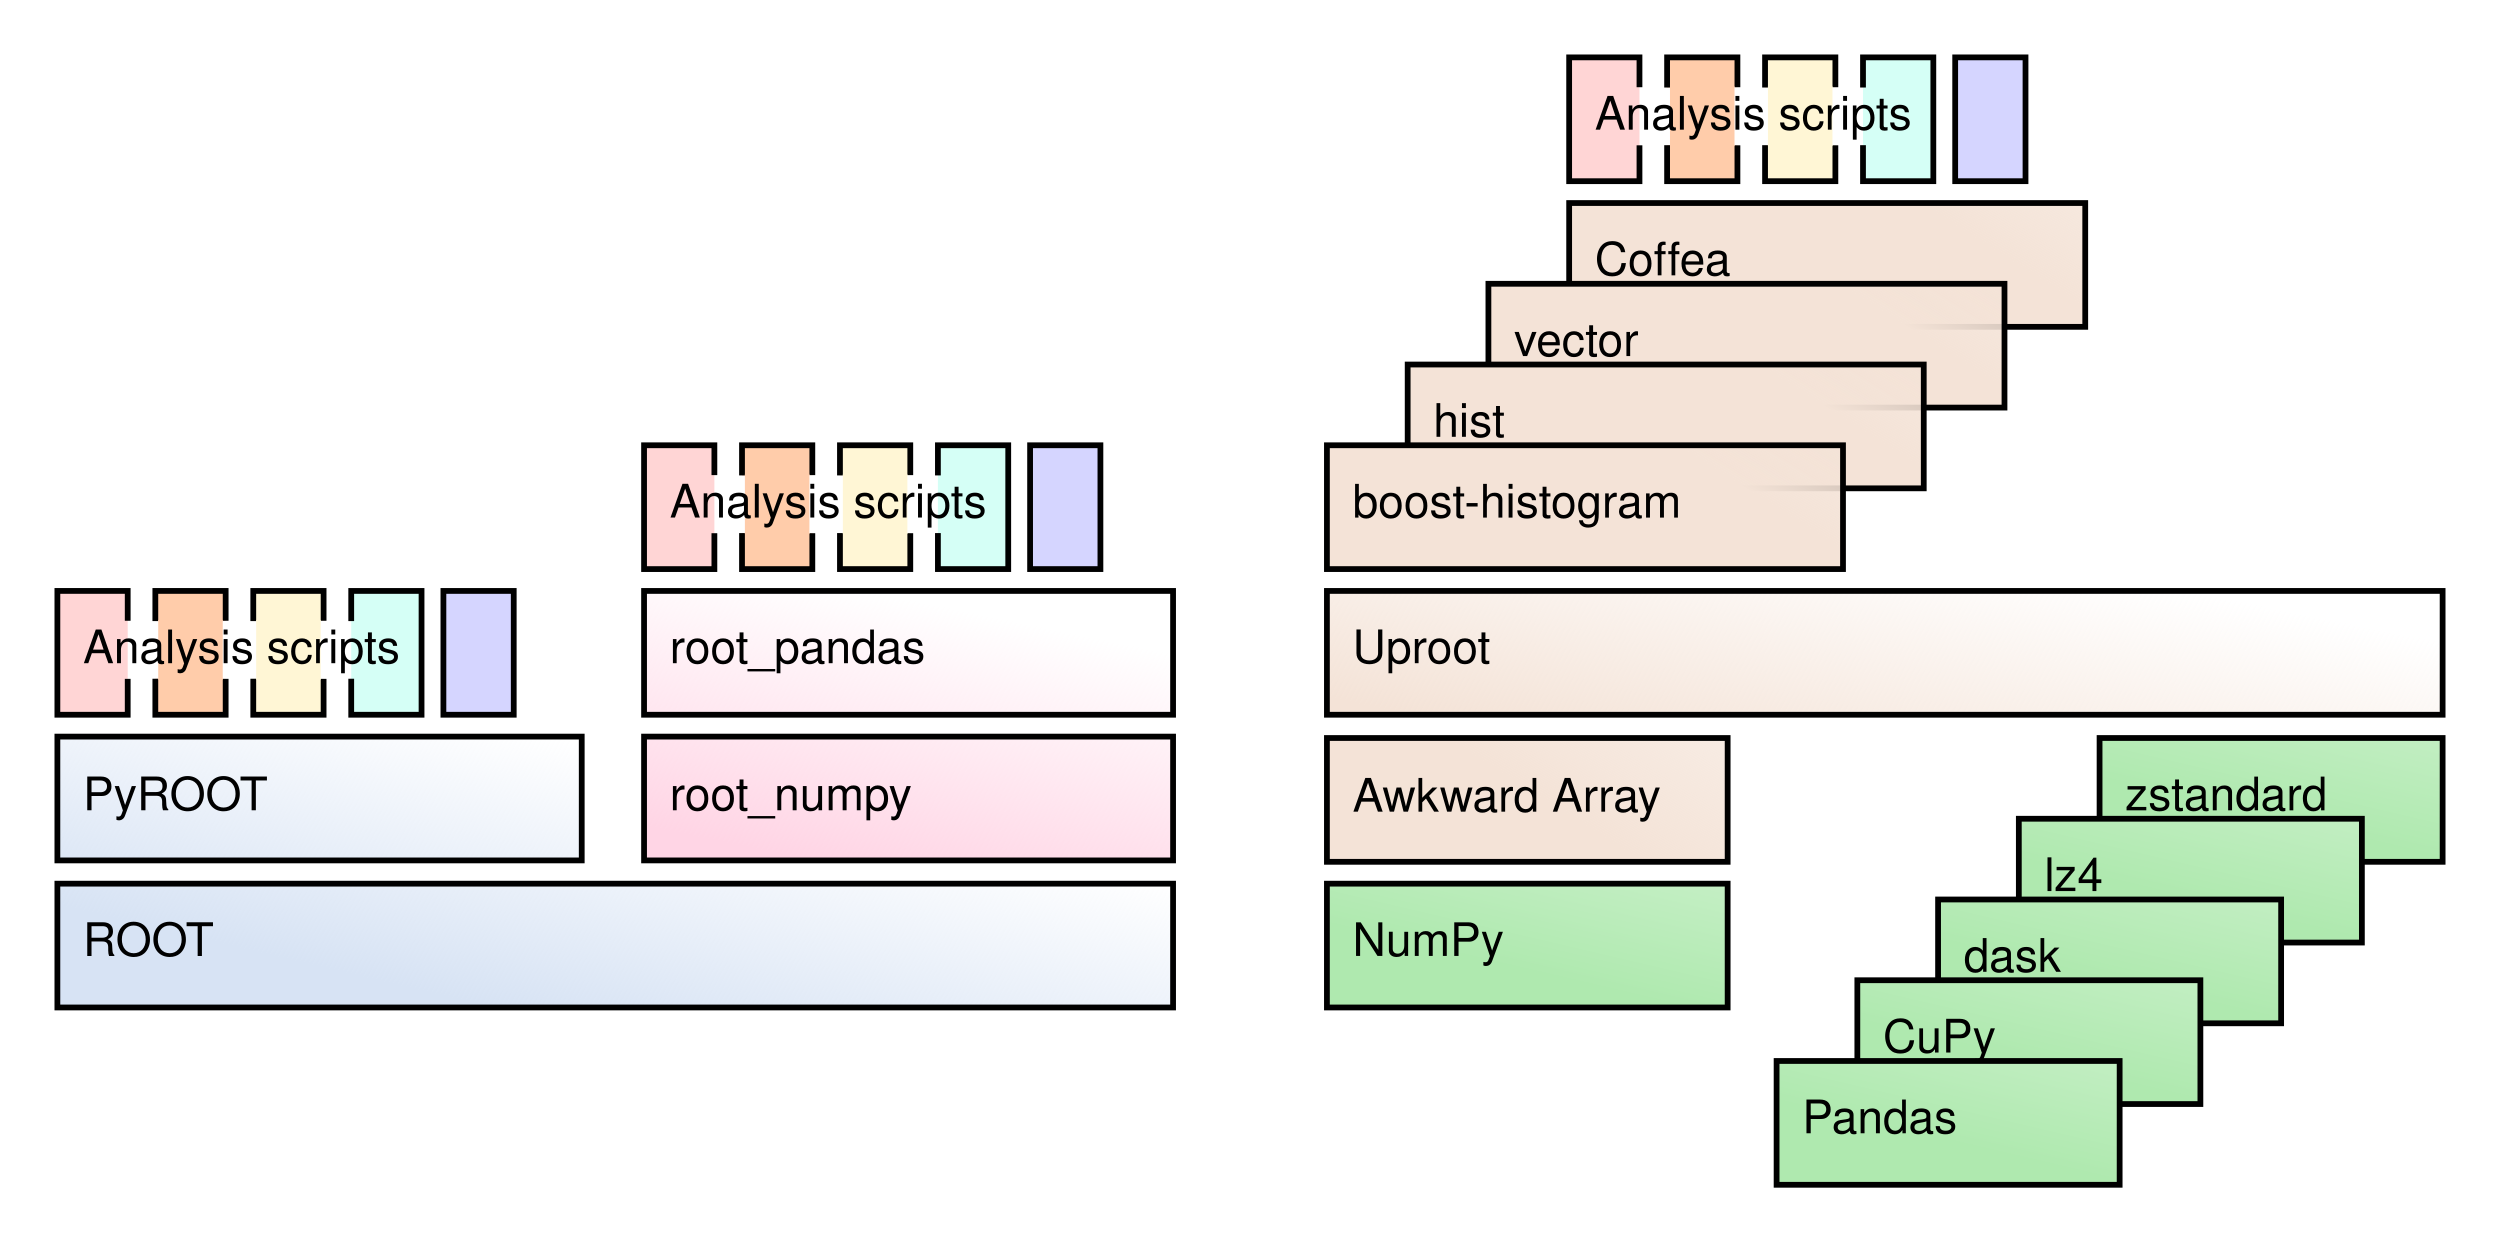
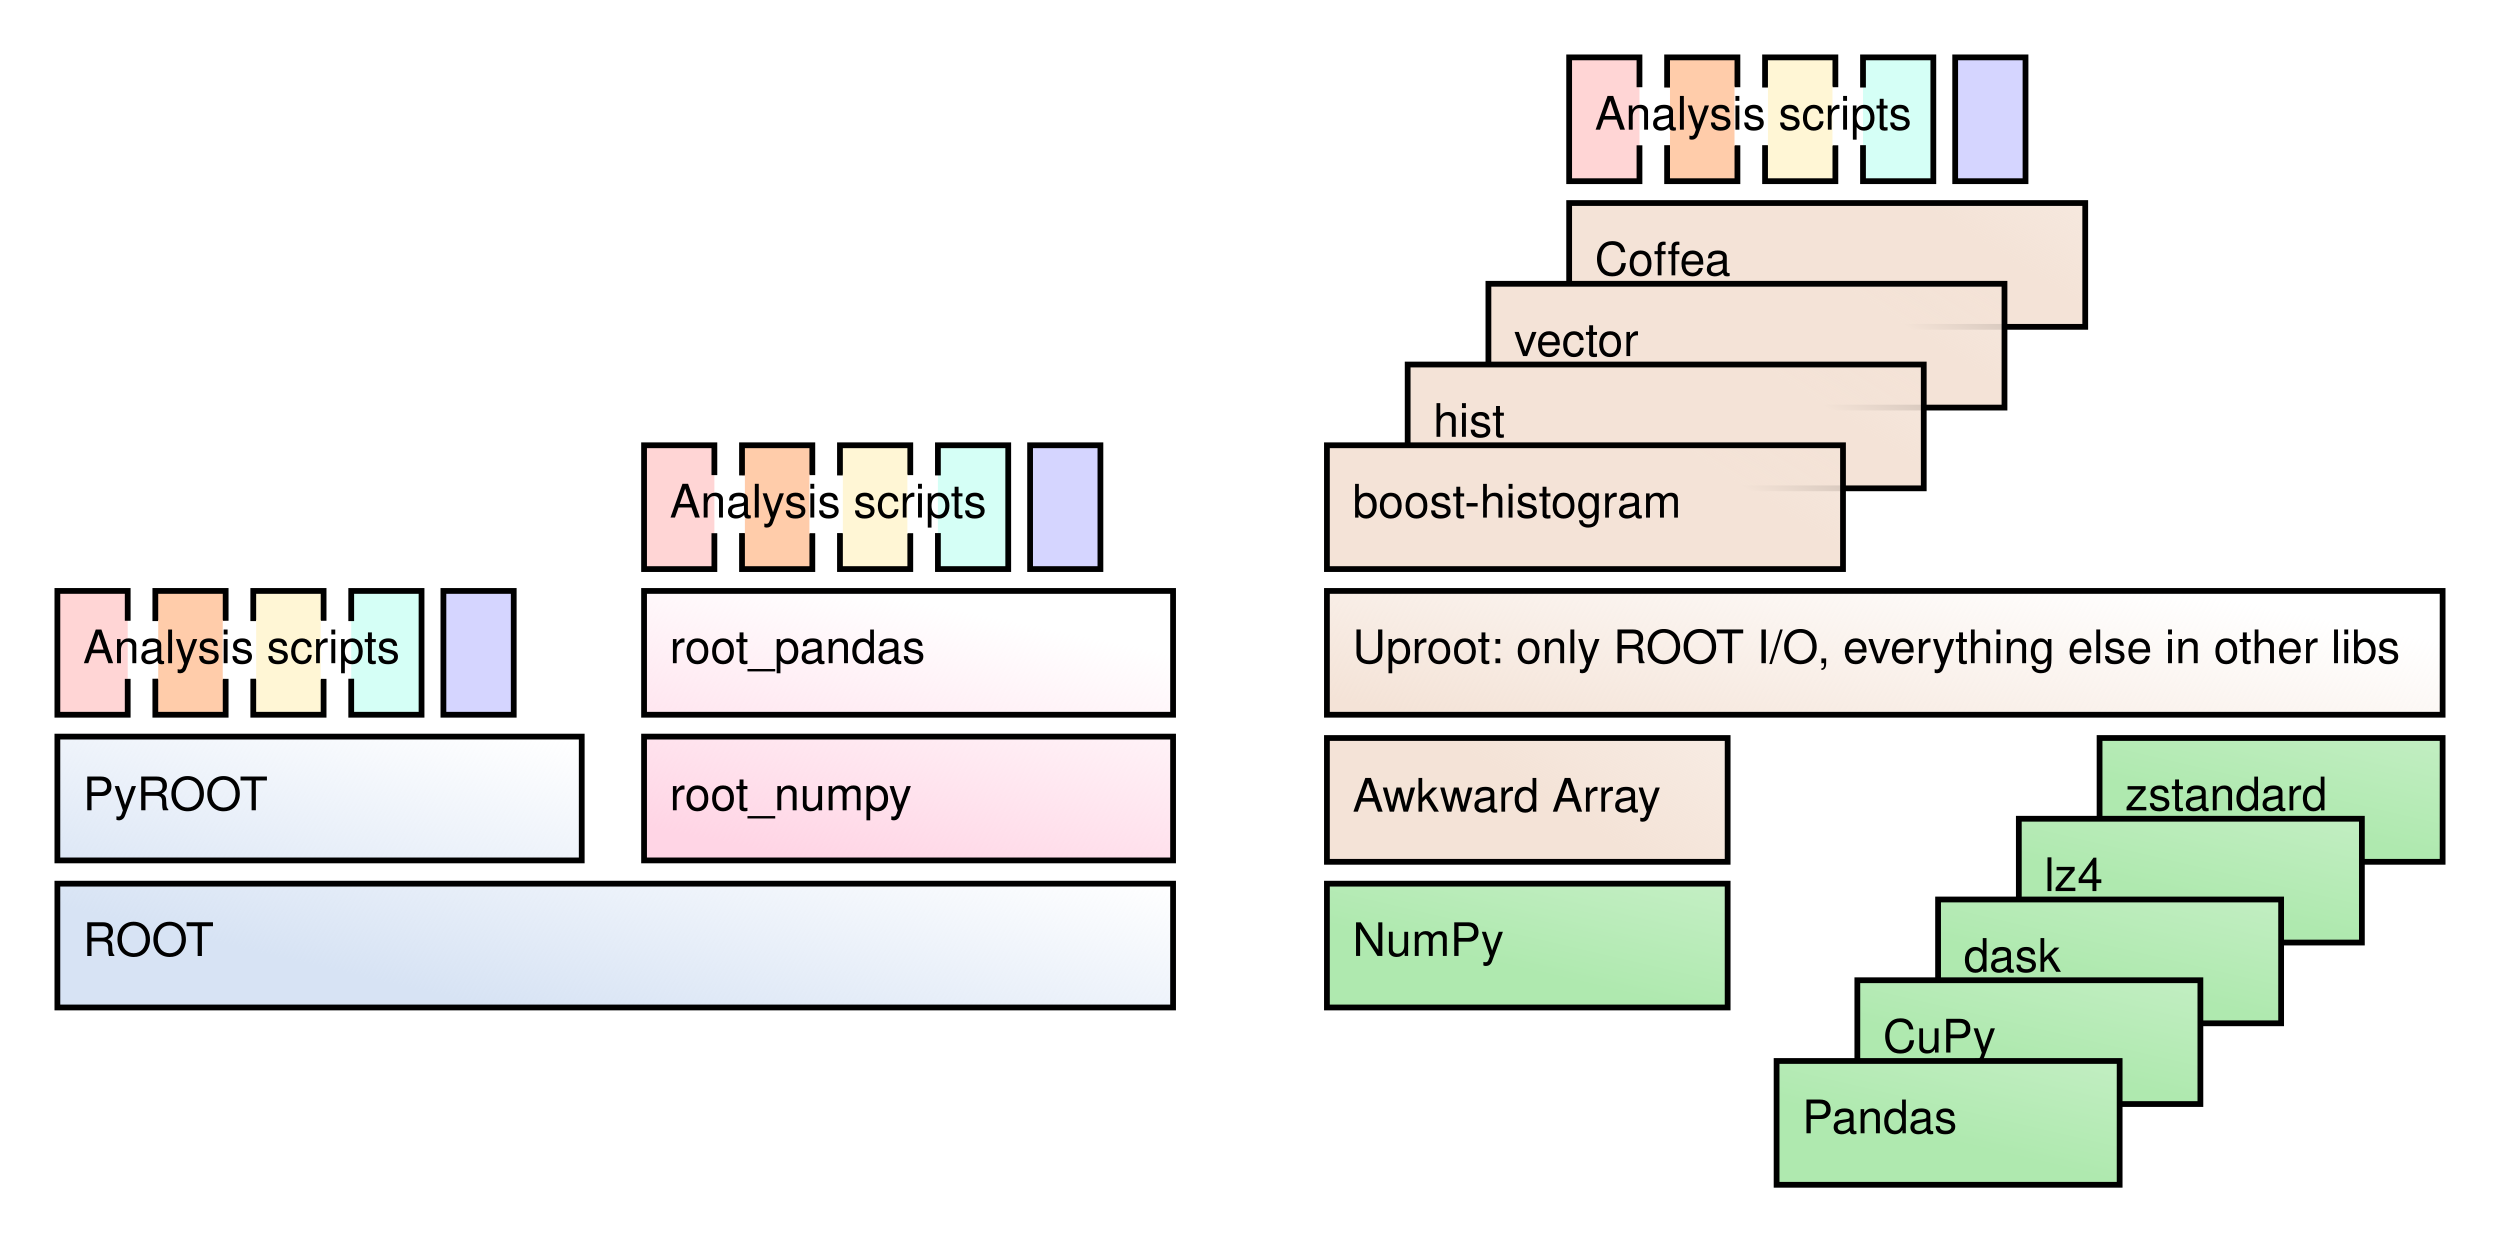
<svg xmlns="http://www.w3.org/2000/svg" xmlns:xlink="http://www.w3.org/1999/xlink" width="229.376mm" height="113.969mm" viewBox="0 0 229.376 113.969" version="1.1" id="svg8">
  <defs id="defs2">
    <linearGradient id="linearGradient961">
      <stop id="stop957" offset="0" style="stop-color:#afe9af;stop-opacity:1;" />
      <stop id="stop959" offset="1" style="stop-color:#f4fcf4;stop-opacity:1" />
    </linearGradient>
    <linearGradient id="linearGradient1137">
      <stop style="stop-color:#ffd5e5;stop-opacity:1;" offset="0" id="stop1133" />
      <stop style="stop-color:#ffd5e5;stop-opacity:0;" offset="1" id="stop1135" />
    </linearGradient>
    <linearGradient id="linearGradient1127">
      <stop style="stop-color:#d7e3f4;stop-opacity:1;" offset="0" id="stop1123" />
      <stop style="stop-color:#d7e3f4;stop-opacity:0;" offset="1" id="stop1125" />
    </linearGradient>
    <linearGradient id="linearGradient928">
      <stop style="stop-color:#f4e3d7;stop-opacity:1;" offset="0" id="stop924" />
      <stop style="stop-color:#f4e3d7;stop-opacity:0;" offset="1" id="stop926" />
    </linearGradient>
    <linearGradient id="linearGradient897">
      <stop style="stop-color:#afe9af;stop-opacity:1;" offset="0" id="stop893" />
      <stop style="stop-color:#afe9af;stop-opacity:0;" offset="1" id="stop895" />
    </linearGradient>
    <linearGradient xlink:href="#linearGradient897" id="linearGradient899" x1="85.558" y1="199.568" x2="100.311" y2="153.813" gradientUnits="userSpaceOnUse" gradientTransform="translate(-45.32837)" />
    <linearGradient gradientTransform="matrix(3.779528,0,0,3.779528,-302.2573,-579.3418)" xlink:href="#linearGradient897" id="linearGradient899-6" x1="88.733" y1="178.401" x2="95.549" y2="153.549" gradientUnits="userSpaceOnUse" />
    <linearGradient xlink:href="#linearGradient928" id="linearGradient930" x1="60.804" y1="178.401" x2="64.679" y2="167.042" gradientUnits="userSpaceOnUse" />
    <linearGradient gradientTransform="matrix(3.779528,0,0,3.779528,-158.8111,-630.3419)" xlink:href="#linearGradient928" id="linearGradient930-7" x1="60.804" y1="178.401" x2="64.679" y2="167.042" gradientUnits="userSpaceOnUse" />
    <linearGradient xlink:href="#linearGradient928" id="linearGradient1033" gradientUnits="userSpaceOnUse" x1="71.628" y1="178.669" x2="96.083" y2="139.915" gradientTransform="translate(-45.32837)" />
    <linearGradient xlink:href="#linearGradient928" id="linearGradient1037" gradientUnits="userSpaceOnUse" x1="71.628" y1="178.669" x2="96.083" y2="139.915" gradientTransform="translate(171.6945,-13.36469)" />
    <linearGradient xlink:href="#linearGradient897" id="linearGradient1077" gradientUnits="userSpaceOnUse" x1="85.558" y1="199.568" x2="100.311" y2="153.813" gradientTransform="translate(-45.32837)" />
    <linearGradient xlink:href="#linearGradient1127" id="linearGradient1129" x1="153.269" y1="178.401" x2="159.128" y2="153.549" gradientUnits="userSpaceOnUse" gradientTransform="translate(-15.875)" />
    <linearGradient xlink:href="#linearGradient1127" id="linearGradient1131" x1="153.269" y1="178.401" x2="159.128" y2="153.549" gradientUnits="userSpaceOnUse" gradientTransform="translate(-15.875)" />
    <linearGradient xlink:href="#linearGradient1137" id="linearGradient1139" x1="166.688" y1="164.908" x2="171.79" y2="140.184" gradientUnits="userSpaceOnUse" />
    <linearGradient xlink:href="#linearGradient1137" id="linearGradient1141" x1="166.688" y1="164.908" x2="171.79" y2="140.184" gradientUnits="userSpaceOnUse" />
    <linearGradient xlink:href="#linearGradient1127" id="linearGradient1399" gradientUnits="userSpaceOnUse" gradientTransform="translate(-15.875)" x1="153.269" y1="178.401" x2="159.128" y2="153.549" />
    <linearGradient xlink:href="#linearGradient1137" id="linearGradient1401" gradientUnits="userSpaceOnUse" x1="166.688" y1="164.908" x2="171.79" y2="140.184" />
    <linearGradient xlink:href="#linearGradient1137" id="linearGradient1403" gradientUnits="userSpaceOnUse" x1="166.688" y1="164.908" x2="171.79" y2="140.184" />
    <linearGradient xlink:href="#linearGradient897" id="linearGradient1437" gradientUnits="userSpaceOnUse" gradientTransform="translate(-45.32837)" x1="85.558" y1="199.568" x2="100.311" y2="153.813" />
    <linearGradient xlink:href="#linearGradient928" id="linearGradient1500" gradientUnits="userSpaceOnUse" gradientTransform="translate(171.6945,-13.36469)" x1="84.35" y1="158.463" x2="89.348" y2="133.741" />
    <linearGradient xlink:href="#linearGradient1127" id="linearGradient1506" gradientUnits="userSpaceOnUse" gradientTransform="translate(-15.875)" x1="153.269" y1="178.401" x2="159.128" y2="153.549" />
    <linearGradient xlink:href="#linearGradient1137" id="linearGradient1508" gradientUnits="userSpaceOnUse" x1="166.688" y1="164.908" x2="171.79" y2="140.184" />
    <linearGradient xlink:href="#linearGradient897" id="linearGradient910" gradientUnits="userSpaceOnUse" gradientTransform="translate(-33.1664)" x1="65.549" y1="191.792" x2="74.809" y2="153.439" />
    <linearGradient xlink:href="#linearGradient897" id="linearGradient918" gradientUnits="userSpaceOnUse" gradientTransform="translate(-73.12561)" x1="105.508" y1="191.792" x2="114.769" y2="153.439" />
    <linearGradient xlink:href="#linearGradient961" id="linearGradient926" gradientUnits="userSpaceOnUse" gradientTransform="translate(171.6945,-13.36469)" x1="74.262" y1="191.634" x2="83.189" y2="153.507" />
    <linearGradient xlink:href="#linearGradient897" id="linearGradient938" gradientUnits="userSpaceOnUse" gradientTransform="translate(224.6112,-13.36469)" x1="74.262" y1="191.634" x2="83.189" y2="153.507" />
    <linearGradient xlink:href="#linearGradient961" id="linearGradient986" gradientUnits="userSpaceOnUse" gradientTransform="translate(171.6945,-13.36469)" x1="74.262" y1="191.634" x2="83.189" y2="153.507" />
    <linearGradient xlink:href="#linearGradient961" id="linearGradient1014" gradientUnits="userSpaceOnUse" gradientTransform="translate(171.6945,-13.36469)" x1="74.262" y1="191.634" x2="83.189" y2="153.507" />
    <linearGradient xlink:href="#linearGradient961" id="linearGradient1024" gradientUnits="userSpaceOnUse" gradientTransform="translate(171.6945,-13.36469)" x1="74.262" y1="191.634" x2="83.189" y2="153.507" />
    <linearGradient xlink:href="#linearGradient928" id="linearGradient1037-3" gradientUnits="userSpaceOnUse" x1="71.628" y1="178.669" x2="96.083" y2="139.915" gradientTransform="matrix(3.779528,0,0,3.779528,-158.811,-630.3419)" />
    <linearGradient xlink:href="#linearGradient928" id="linearGradient1067" gradientUnits="userSpaceOnUse" gradientTransform="translate(171.6945,-13.36469)" x1="71.628" y1="178.669" x2="96.083" y2="139.915" />
    <linearGradient xlink:href="#linearGradient928" id="linearGradient1078" gradientUnits="userSpaceOnUse" gradientTransform="translate(171.6945,-13.36469)" x1="71.628" y1="178.669" x2="96.083" y2="139.915" />
    <linearGradient xlink:href="#linearGradient961" id="linearGradient1088" gradientUnits="userSpaceOnUse" gradientTransform="translate(171.6945,-13.36469)" x1="74.262" y1="191.634" x2="83.189" y2="153.507" />
    <linearGradient xlink:href="#linearGradient961" id="linearGradient1098" gradientUnits="userSpaceOnUse" gradientTransform="translate(171.6945,-13.36469)" x1="74.262" y1="191.634" x2="83.189" y2="153.507" />
    <linearGradient xlink:href="#linearGradient928" id="linearGradient1138" gradientUnits="userSpaceOnUse" gradientTransform="translate(171.6945,-13.36469)" x1="71.628" y1="178.669" x2="96.083" y2="139.915" />
    <linearGradient xlink:href="#linearGradient961" id="linearGradient1167" gradientUnits="userSpaceOnUse" gradientTransform="translate(171.6945,-13.36469)" x1="74.262" y1="191.634" x2="83.189" y2="153.507" />
    <linearGradient xlink:href="#linearGradient928" id="linearGradient1246" gradientUnits="userSpaceOnUse" gradientTransform="translate(171.6945,-13.36469)" x1="71.628" y1="178.669" x2="96.083" y2="139.915" />
  </defs>
  <g id="layer1" transform="translate(-92.23203,-85.96516)">
    <g id="g1208" transform="translate(84.87771,-35.58966)">
      <path id="path1190" d="m 157.777,134.887 v 3.292 h -6.452 v -3.303 -5.291 -2.766 h 6.452 v 2.738" style="opacity:1;vector-effect:none;fill:#ffd5d5;fill-opacity:1;fill-rule:evenodd;stroke:#000000;stroke-width:0.529;stroke-linecap:butt;stroke-linejoin:miter;stroke-miterlimit:4;stroke-dasharray:none;stroke-dashoffset:0;stroke-opacity:1" />
      <path id="path1192" d="m 169.299,129.585 v -2.766 h 6.452 v 2.738 m 0,5.329 v 3.292 h -6.452 v -3.303" style="opacity:1;vector-effect:none;fill:#fff6d5;fill-opacity:1;fill-rule:evenodd;stroke:#000000;stroke-width:0.529;stroke-linecap:butt;stroke-linejoin:miter;stroke-miterlimit:4;stroke-dasharray:none;stroke-dashoffset:0;stroke-opacity:1" />
      <path style="opacity:1;vector-effect:none;fill:#ffccaa;fill-opacity:1;fill-rule:evenodd;stroke:#000000;stroke-width:0.529;stroke-linecap:butt;stroke-linejoin:miter;stroke-miterlimit:4;stroke-dasharray:none;stroke-dashoffset:0;stroke-opacity:1" d="m 166.764,134.887 v 3.292 H 160.312 v -3.303 m 0,-5.291 v -2.766 h 6.452 v 2.738" id="path1194" />
      <path style="opacity:1;vector-effect:none;fill:#ffccaa;fill-opacity:1;fill-rule:evenodd;stroke:none;stroke-width:0.529;stroke-linecap:butt;stroke-linejoin:miter;stroke-miterlimit:4;stroke-dasharray:none;stroke-dashoffset:0;stroke-opacity:1" d="m 160.576,129.478 h 5.92 v 5.482 h -5.92 z" id="path1196" />
      <path style="opacity:1;vector-effect:none;fill:#d5d5ff;fill-opacity:1;fill-rule:evenodd;stroke:#000000;stroke-width:0.529;stroke-linecap:butt;stroke-linejoin:miter;stroke-miterlimit:4;stroke-dasharray:none;stroke-dashoffset:0;stroke-opacity:1" d="m 186.744,126.819 h 6.452 v 11.359 h -6.452 z" id="path1198" />
      <path id="path1200" d="m 169.564,129.478 h 5.92 v 5.482 h -5.92 z" style="opacity:1;vector-effect:none;fill:#fff6d5;fill-opacity:1;fill-rule:evenodd;stroke:none;stroke-width:0.529;stroke-linecap:butt;stroke-linejoin:miter;stroke-miterlimit:4;stroke-dasharray:none;stroke-dashoffset:0;stroke-opacity:1" />
      <path style="opacity:1;vector-effect:none;fill:#d5fff6;fill-opacity:1;fill-rule:evenodd;stroke:#000000;stroke-width:0.529;stroke-linecap:butt;stroke-linejoin:miter;stroke-miterlimit:4;stroke-dasharray:none;stroke-dashoffset:0;stroke-opacity:1" d="m 178.286,129.585 v -2.766 h 6.452 v 2.738 5.329 3.292 h -6.452 v -3.303" id="path1202" />
      <text id="text1206" y="133.451" x="153.676" style="font-style:normal;font-variant:normal;font-weight:normal;font-stretch:normal;font-size:4.233px;line-height:1.25;font-family:'Nimbus Sans L';-inkscape-font-specification:'Nimbus Sans L';text-align:start;letter-spacing:0px;word-spacing:0px;text-anchor:start;fill:#000000;fill-opacity:1;stroke:none;stroke-width:0.265" xml:space="preserve">
        <tspan style="stroke-width:0.265" y="133.451" x="153.676" id="tspan1204">Analysis scripts</tspan>
      </text>
    </g>
    <g id="g1244" transform="translate(22.225,-62.44814)">
      <path style="opacity:1;vector-effect:none;fill:url(#linearGradient1246);fill-opacity:1;fill-rule:evenodd;stroke:#000000;stroke-width:0.529;stroke-linecap:butt;stroke-linejoin:miter;stroke-miterlimit:4;stroke-dasharray:none;stroke-dashoffset:0;stroke-opacity:1" d="m 213.978,167.042 h 47.35 v 11.359 h -47.35 z" id="path1238" />
      <text id="text1242" y="173.674" x="216.328" style="font-style:normal;font-variant:normal;font-weight:normal;font-stretch:normal;font-size:4.233px;line-height:1.25;font-family:'Nimbus Sans L';-inkscape-font-specification:'Nimbus Sans L';text-align:start;letter-spacing:0px;word-spacing:0px;text-anchor:start;fill:#000000;fill-opacity:1;stroke:none;stroke-width:0.265" xml:space="preserve">
        <tspan style="stroke-width:0.265" y="173.674" x="216.328" id="tspan1240">Coffea</tspan>
      </text>
    </g>
    <g transform="translate(14.81667,-55.0398)" id="g1075">
      <path id="rect1069" d="m 213.978,167.042 h 47.35 v 11.359 h -47.35 z" style="opacity:1;vector-effect:none;fill:url(#linearGradient1078);fill-opacity:1;fill-rule:evenodd;stroke:#000000;stroke-width:0.529;stroke-linecap:butt;stroke-linejoin:miter;stroke-miterlimit:4;stroke-dasharray:none;stroke-dashoffset:0;stroke-opacity:1" />
      <text xml:space="preserve" style="font-style:normal;font-variant:normal;font-weight:normal;font-stretch:normal;font-size:4.233px;line-height:1.25;font-family:'Nimbus Sans L';-inkscape-font-specification:'Nimbus Sans L';text-align:start;letter-spacing:0px;word-spacing:0px;text-anchor:start;fill:#000000;fill-opacity:1;stroke:none;stroke-width:0.265" x="216.328" y="173.674" id="text1073">
        <tspan id="tspan1071" x="216.328" y="173.674" style="stroke-width:0.265">vector</tspan>
      </text>
    </g>
    <g id="g1065" transform="translate(7.408335,-47.63146)">
      <path id="rect1059" d="m 213.978,167.042 h 47.35 v 11.359 h -47.35 z" style="opacity:1;vector-effect:none;fill:url(#linearGradient1067);fill-opacity:1;fill-rule:evenodd;stroke:#000000;stroke-width:0.529;stroke-linecap:butt;stroke-linejoin:miter;stroke-miterlimit:4;stroke-dasharray:none;stroke-dashoffset:0;stroke-opacity:1" />
      <text id="text1063" y="173.674" x="216.328" style="font-style:normal;font-variant:normal;font-weight:normal;font-stretch:normal;font-size:4.233px;line-height:1.25;font-family:'Nimbus Sans L';-inkscape-font-specification:'Nimbus Sans L';text-align:start;letter-spacing:0px;word-spacing:0px;text-anchor:start;fill:#000000;fill-opacity:1;stroke:none;stroke-width:0.265" xml:space="preserve">
        <tspan style="stroke-width:0.265" y="173.674" x="216.328" id="tspan1061">hist</tspan>
      </text>
    </g>
    <g transform="translate(0,-40.22313)" id="g1032">
      <path id="rect1026" d="m 213.978,167.042 h 47.35 v 11.359 h -47.35 z" style="opacity:1;vector-effect:none;fill:url(#linearGradient1138);fill-opacity:1;fill-rule:evenodd;stroke:#000000;stroke-width:0.529;stroke-linecap:butt;stroke-linejoin:miter;stroke-miterlimit:4;stroke-dasharray:none;stroke-dashoffset:0;stroke-opacity:1" />
      <text xml:space="preserve" style="font-style:normal;font-variant:normal;font-weight:normal;font-stretch:normal;font-size:4.233px;line-height:1.25;font-family:'Nimbus Sans L';-inkscape-font-specification:'Nimbus Sans L';text-align:start;letter-spacing:0px;word-spacing:0px;text-anchor:start;fill:#000000;fill-opacity:1;stroke:none;stroke-width:0.265" x="216.328" y="173.674" id="text1030">
        <tspan id="tspan1028" x="216.328" y="173.674" style="stroke-width:0.265">boost-histogram</tspan>
      </text>
    </g>
    <path style="opacity:1;vector-effect:none;fill:url(#linearGradient1399);fill-opacity:1;fill-rule:evenodd;stroke:#000000;stroke-width:0.529;stroke-linecap:butt;stroke-linejoin:miter;stroke-miterlimit:4;stroke-dasharray:none;stroke-dashoffset:0;stroke-opacity:1" d="M 97.497,167.042 H 199.862 v 11.359 H 97.497 Z" id="rect1079" />
    <text id="text1083" y="173.674" x="99.847" style="font-style:normal;font-variant:normal;font-weight:normal;font-stretch:normal;font-size:4.233px;line-height:1.25;font-family:'Nimbus Sans L';-inkscape-font-specification:'Nimbus Sans L';text-align:start;letter-spacing:0px;word-spacing:0px;text-anchor:start;fill:#000000;fill-opacity:1;stroke:none;stroke-width:0.265" xml:space="preserve">
      <tspan style="stroke-width:0.265" y="173.674" x="99.847" id="tspan1081">ROOT</tspan>
    </text>
    <rect y="153.549" x="97.497" height="11.359" width="48.109" id="rect1087" style="opacity:1;vector-effect:none;fill:url(#linearGradient1506);fill-opacity:1;fill-rule:evenodd;stroke:#000000;stroke-width:0.529;stroke-linecap:butt;stroke-linejoin:miter;stroke-miterlimit:4;stroke-dasharray:none;stroke-dashoffset:0;stroke-opacity:1" />
    <text xml:space="preserve" style="font-style:normal;font-variant:normal;font-weight:normal;font-stretch:normal;font-size:4.233px;line-height:1.25;font-family:'Nimbus Sans L';-inkscape-font-specification:'Nimbus Sans L';text-align:start;letter-spacing:0px;word-spacing:0px;text-anchor:start;fill:#000000;fill-opacity:1;stroke:none;stroke-width:0.265" x="99.847" y="160.31" id="text1091">
      <tspan id="tspan1089" x="99.847" y="160.31" style="stroke-width:0.265">PyROOT</tspan>
    </text>
    <path style="opacity:1;vector-effect:none;fill:url(#linearGradient1401);fill-opacity:1;fill-rule:evenodd;stroke:#000000;stroke-width:0.529;stroke-linecap:butt;stroke-linejoin:miter;stroke-miterlimit:4;stroke-dasharray:none;stroke-dashoffset:0;stroke-opacity:1" d="m 151.325,153.549 h 48.537 v 11.359 h -48.537 z" id="rect1095" />
    <text id="text1109" y="160.31" x="153.676" style="font-style:normal;font-variant:normal;font-weight:normal;font-stretch:normal;font-size:4.233px;line-height:1.25;font-family:'Nimbus Sans L';-inkscape-font-specification:'Nimbus Sans L';text-align:start;letter-spacing:0px;word-spacing:0px;text-anchor:start;fill:#000000;fill-opacity:1;stroke:none;stroke-width:0.265" xml:space="preserve">
      <tspan style="stroke-width:0.265" y="160.31" x="153.676" id="tspan1107">root_numpy</tspan>
    </text>
    <path style="opacity:1;vector-effect:none;fill:url(#linearGradient1508);fill-opacity:1;fill-rule:evenodd;stroke:#000000;stroke-width:0.529;stroke-linecap:butt;stroke-linejoin:miter;stroke-miterlimit:4;stroke-dasharray:none;stroke-dashoffset:0;stroke-opacity:1" d="m 151.325,140.184 h 48.537 v 11.359 h -48.537 z" id="rect1111" />
    <text id="text1115" y="146.816" x="153.676" style="font-style:normal;font-variant:normal;font-weight:normal;font-stretch:normal;font-size:4.233px;line-height:1.25;font-family:'Nimbus Sans L';-inkscape-font-specification:'Nimbus Sans L';text-align:start;letter-spacing:0px;word-spacing:0px;text-anchor:start;fill:#000000;fill-opacity:1;stroke:none;stroke-width:0.265" xml:space="preserve">
      <tspan style="stroke-width:0.265" y="146.816" x="153.676" id="tspan1113">root_pandas</tspan>
    </text>
    <path style="opacity:1;vector-effect:none;fill:url(#linearGradient1037);fill-opacity:1;fill-rule:evenodd;stroke:#000000;stroke-width:0.529;stroke-linecap:butt;stroke-linejoin:miter;stroke-miterlimit:4;stroke-dasharray:none;stroke-dashoffset:0;stroke-opacity:1" d="m 213.978,153.678 h 36.766 v 11.359 h -36.766 z" id="use853" />
    <g id="g908" transform="translate(0,13.36468)">
      <path style="opacity:1;vector-effect:none;fill:url(#linearGradient1500);fill-opacity:1;fill-rule:evenodd;stroke:#000000;stroke-width:0.529;stroke-linecap:butt;stroke-linejoin:miter;stroke-miterlimit:4;stroke-dasharray:none;stroke-dashoffset:0;stroke-opacity:1" d="m 213.978,126.819 h 102.365 v 11.359 h -102.365 z" id="use855" />
      <text id="text817" y="133.451" x="216.328" style="font-style:normal;font-variant:normal;font-weight:normal;font-stretch:normal;font-size:4.233px;line-height:1.25;font-family:'Nimbus Sans L';-inkscape-font-specification:'Nimbus Sans L';text-align:start;letter-spacing:0px;word-spacing:0px;text-anchor:start;fill:#000000;fill-opacity:1;stroke:none;stroke-width:0.265" xml:space="preserve">
-         <tspan style="stroke-width:0.265" y="133.451" x="216.328" id="tspan815">Uproot</tspan>
+         <tspan style="stroke-width:0.265" y="133.451" x="216.328" id="tspan815">Uproot: only ROOT I/O, everything else in other libs</tspan>
      </text>
    </g>
    <text xml:space="preserve" style="font-style:normal;font-variant:normal;font-weight:normal;font-stretch:normal;font-size:4.233px;line-height:1.25;font-family:'Nimbus Sans L';-inkscape-font-specification:'Nimbus Sans L';text-align:start;letter-spacing:0px;word-spacing:0px;text-anchor:start;fill:#000000;fill-opacity:1;stroke:none;stroke-width:0.265" x="216.328" y="160.439" id="text825">
      <tspan id="tspan823" x="216.328" y="160.439" style="stroke-width:0.265">Awkward Array</tspan>
    </text>
    <g id="g966">
      <path style="opacity:1;vector-effect:none;fill:url(#linearGradient1167);fill-opacity:1;fill-rule:evenodd;stroke:#000000;stroke-width:0.529;stroke-linecap:butt;stroke-linejoin:miter;stroke-miterlimit:4;stroke-dasharray:none;stroke-dashoffset:0;stroke-opacity:1" d="m 213.978,167.042 h 36.766 v 11.359 h -36.766 z" id="rect924" />
      <g aria-label="NumPy" style="font-style:normal;font-variant:normal;font-weight:normal;font-stretch:normal;font-size:4.233px;line-height:1.25;font-family:'Nimbus Sans L';-inkscape-font-specification:'Nimbus Sans L';text-align:start;letter-spacing:0px;word-spacing:0px;text-anchor:start;fill:#000000;fill-opacity:1;stroke:none;stroke-width:0.265" id="text1411">
        <path d="m 219.063,170.588 h -0.373 v 2.523 l -1.613,-2.523 h -0.428 v 3.086 h 0.373 v -2.502 l 1.596,2.502 h 0.445 z" style="stroke-width:0.265" id="path1156" />
        <path d="m 221.428,173.674 v -2.218 h -0.351 v 1.257 c 0,0.453 -0.237,0.749 -0.605,0.749 -0.279,0 -0.457,-0.169 -0.457,-0.436 v -1.571 h -0.351 v 1.71 c 0,0.368 0.275,0.605 0.707,0.605 0.326,0 0.533,-0.114 0.741,-0.406 v 0.309 z" style="stroke-width:0.265" id="path1158" />
        <path d="m 222.041,171.456 v 2.218 h 0.356 v -1.393 c 0,-0.322 0.233,-0.58 0.521,-0.58 0.262,0 0.411,0.161 0.411,0.445 v 1.528 h 0.356 v -1.393 c 0,-0.322 0.233,-0.58 0.521,-0.58 0.258,0 0.411,0.165 0.411,0.445 v 1.528 h 0.356 v -1.664 c 0,-0.398 -0.229,-0.618 -0.643,-0.618 -0.296,0 -0.474,0.089 -0.682,0.339 -0.131,-0.237 -0.309,-0.339 -0.597,-0.339 -0.296,0 -0.491,0.11 -0.682,0.377 v -0.313 z" style="stroke-width:0.265" id="path1160" />
        <path d="m 226.054,172.366 h 0.969 c 0.241,0 0.432,-0.072 0.597,-0.22 0.186,-0.169 0.267,-0.368 0.267,-0.652 0,-0.58 -0.343,-0.906 -0.953,-0.906 h -1.274 v 3.086 h 0.394 z m 0,-0.347 v -1.084 h 0.821 c 0.377,0 0.601,0.203 0.601,0.542 0,0.339 -0.224,0.542 -0.601,0.542 z" style="stroke-width:0.265" id="path1162" />
        <path d="m 229.745,171.456 -0.614,1.727 -0.567,-1.727 h -0.377 l 0.749,2.227 -0.135,0.351 c -0.055,0.157 -0.135,0.216 -0.284,0.216 -0.051,0 -0.11,-0.008 -0.186,-0.025 v 0.318 c 0.072,0.038 0.144,0.055 0.237,0.055 0.114,0 0.237,-0.038 0.33,-0.106 0.11,-0.08 0.174,-0.174 0.241,-0.351 l 0.986,-2.684 z" style="stroke-width:0.265" id="path1164" />
      </g>
    </g>
    <path style="opacity:1;vector-effect:none;fill:#ffd5d5;fill-opacity:1;fill-rule:evenodd;stroke:#000000;stroke-width:0.529;stroke-linecap:butt;stroke-linejoin:miter;stroke-miterlimit:4;stroke-dasharray:none;stroke-dashoffset:0;stroke-opacity:1" d="m 103.949,148.251 v 3.292 h -6.452 v -3.303 -5.291 -2.766 h 6.452 v 2.738" id="path950" />
    <path style="opacity:1;vector-effect:none;fill:#fff6d5;fill-opacity:1;fill-rule:evenodd;stroke:#000000;stroke-width:0.529;stroke-linecap:butt;stroke-linejoin:miter;stroke-miterlimit:4;stroke-dasharray:none;stroke-dashoffset:0;stroke-opacity:1" d="m 115.47,142.95 v -2.766 h 6.452 v 2.738 m 0,5.329 v 3.292 h -6.452 v -3.303" id="path952" />
    <path id="path954" d="m 112.936,148.251 v 3.292 h -6.452 v -3.303 m 0,-5.291 v -2.766 h 6.452 v 2.738" style="opacity:1;vector-effect:none;fill:#ffccaa;fill-opacity:1;fill-rule:evenodd;stroke:#000000;stroke-width:0.529;stroke-linecap:butt;stroke-linejoin:miter;stroke-miterlimit:4;stroke-dasharray:none;stroke-dashoffset:0;stroke-opacity:1" />
    <path id="path956" d="m 106.748,142.843 h 5.92 v 5.482 h -5.92 z" style="opacity:1;vector-effect:none;fill:#ffccaa;fill-opacity:1;fill-rule:evenodd;stroke:none;stroke-width:0.529;stroke-linecap:butt;stroke-linejoin:miter;stroke-miterlimit:4;stroke-dasharray:none;stroke-dashoffset:0;stroke-opacity:1" />
    <path id="path958" d="m 132.915,140.184 h 6.452 v 11.359 h -6.452 z" style="opacity:1;vector-effect:none;fill:#d5d5ff;fill-opacity:1;fill-rule:evenodd;stroke:#000000;stroke-width:0.529;stroke-linecap:butt;stroke-linejoin:miter;stroke-miterlimit:4;stroke-dasharray:none;stroke-dashoffset:0;stroke-opacity:1" />
    <path style="opacity:1;vector-effect:none;fill:#fff6d5;fill-opacity:1;fill-rule:evenodd;stroke:none;stroke-width:0.529;stroke-linecap:butt;stroke-linejoin:miter;stroke-miterlimit:4;stroke-dasharray:none;stroke-dashoffset:0;stroke-opacity:1" d="m 115.735,142.843 h 5.92 v 5.482 h -5.92 z" id="path960" />
    <path id="path962" d="m 124.457,142.95 v -2.766 h 6.452 v 2.738 5.329 3.292 h -6.452 v -3.303" style="opacity:1;vector-effect:none;fill:#d5fff6;fill-opacity:1;fill-rule:evenodd;stroke:#000000;stroke-width:0.529;stroke-linecap:butt;stroke-linejoin:miter;stroke-miterlimit:4;stroke-dasharray:none;stroke-dashoffset:0;stroke-opacity:1" />
    <text xml:space="preserve" style="font-style:normal;font-variant:normal;font-weight:normal;font-stretch:normal;font-size:4.233px;line-height:1.25;font-family:'Nimbus Sans L';-inkscape-font-specification:'Nimbus Sans L';text-align:start;letter-spacing:0px;word-spacing:0px;text-anchor:start;fill:#000000;fill-opacity:1;stroke:none;stroke-width:0.265" x="99.847" y="146.816" id="text966">
      <tspan id="tspan964" x="99.847" y="146.816" style="stroke-width:0.265">Analysis scripts</tspan>
    </text>
    <g id="g930">
      <path style="opacity:1;vector-effect:none;fill:#ffd5d5;fill-opacity:1;fill-rule:evenodd;stroke:#000000;stroke-width:0.529;stroke-linecap:butt;stroke-linejoin:miter;stroke-miterlimit:4;stroke-dasharray:none;stroke-dashoffset:0;stroke-opacity:1" d="m 157.777,134.887 v 3.292 h -6.452 v -3.303 -5.291 -2.766 h 6.452 v 2.738" id="path968" />
      <path style="opacity:1;vector-effect:none;fill:#fff6d5;fill-opacity:1;fill-rule:evenodd;stroke:#000000;stroke-width:0.529;stroke-linecap:butt;stroke-linejoin:miter;stroke-miterlimit:4;stroke-dasharray:none;stroke-dashoffset:0;stroke-opacity:1" d="m 169.299,129.585 v -2.766 h 6.452 v 2.738 m 0,5.329 v 3.292 h -6.452 v -3.303" id="path970" />
      <path id="path972" d="m 166.764,134.887 v 3.292 H 160.312 v -3.303 m 0,-5.291 v -2.766 h 6.452 v 2.738" style="opacity:1;vector-effect:none;fill:#ffccaa;fill-opacity:1;fill-rule:evenodd;stroke:#000000;stroke-width:0.529;stroke-linecap:butt;stroke-linejoin:miter;stroke-miterlimit:4;stroke-dasharray:none;stroke-dashoffset:0;stroke-opacity:1" />
      <path id="path974" d="m 160.576,129.478 h 5.92 v 5.482 h -5.92 z" style="opacity:1;vector-effect:none;fill:#ffccaa;fill-opacity:1;fill-rule:evenodd;stroke:none;stroke-width:0.529;stroke-linecap:butt;stroke-linejoin:miter;stroke-miterlimit:4;stroke-dasharray:none;stroke-dashoffset:0;stroke-opacity:1" />
      <path id="path976" d="m 186.744,126.819 h 6.452 v 11.359 h -6.452 z" style="opacity:1;vector-effect:none;fill:#d5d5ff;fill-opacity:1;fill-rule:evenodd;stroke:#000000;stroke-width:0.529;stroke-linecap:butt;stroke-linejoin:miter;stroke-miterlimit:4;stroke-dasharray:none;stroke-dashoffset:0;stroke-opacity:1" />
      <path style="opacity:1;vector-effect:none;fill:#fff6d5;fill-opacity:1;fill-rule:evenodd;stroke:none;stroke-width:0.529;stroke-linecap:butt;stroke-linejoin:miter;stroke-miterlimit:4;stroke-dasharray:none;stroke-dashoffset:0;stroke-opacity:1" d="m 169.564,129.478 h 5.92 v 5.482 h -5.92 z" id="path978" />
      <path id="path980" d="m 178.286,129.585 v -2.766 h 6.452 v 2.738 5.329 3.292 h -6.452 v -3.303" style="opacity:1;vector-effect:none;fill:#d5fff6;fill-opacity:1;fill-rule:evenodd;stroke:#000000;stroke-width:0.529;stroke-linecap:butt;stroke-linejoin:miter;stroke-miterlimit:4;stroke-dasharray:none;stroke-dashoffset:0;stroke-opacity:1" />
      <text xml:space="preserve" style="font-style:normal;font-variant:normal;font-weight:normal;font-stretch:normal;font-size:4.233px;line-height:1.25;font-family:'Nimbus Sans L';-inkscape-font-specification:'Nimbus Sans L';text-align:start;letter-spacing:0px;word-spacing:0px;text-anchor:start;fill:#000000;fill-opacity:1;stroke:none;stroke-width:0.265" x="153.676" y="133.451" id="text984">
        <tspan id="tspan982" x="153.676" y="133.451" style="stroke-width:0.265">Analysis scripts</tspan>
      </text>
    </g>
    <g id="g1120" transform="translate(-11.6594,-20.77302)">
      <g transform="translate(82.55001,7.408332)" id="g1096">
        <path style="opacity:1;vector-effect:none;fill:url(#linearGradient1098);fill-opacity:1;fill-rule:evenodd;stroke:#000000;stroke-width:0.529;stroke-linecap:butt;stroke-linejoin:miter;stroke-miterlimit:4;stroke-dasharray:none;stroke-dashoffset:0;stroke-opacity:1" d="m 213.978,167.042 h 31.475 v 11.359 h -31.475 z" id="rect1090" />
        <text xml:space="preserve" style="font-style:normal;font-variant:normal;font-weight:normal;font-stretch:normal;font-size:4.233px;line-height:1.25;font-family:'Nimbus Sans L';-inkscape-font-specification:'Nimbus Sans L';text-align:start;letter-spacing:0px;word-spacing:0px;text-anchor:start;fill:#000000;fill-opacity:1;stroke:none;stroke-width:0.265" x="216.328" y="173.674" id="text1094">
          <tspan id="tspan1092" x="216.328" y="173.674" style="stroke-width:0.265">zstandard</tspan>
        </text>
      </g>
      <g id="g1086" transform="translate(75.14167,14.81667)">
        <path style="opacity:1;vector-effect:none;fill:url(#linearGradient1088);fill-opacity:1;fill-rule:evenodd;stroke:#000000;stroke-width:0.529;stroke-linecap:butt;stroke-linejoin:miter;stroke-miterlimit:4;stroke-dasharray:none;stroke-dashoffset:0;stroke-opacity:1" d="m 213.978,167.042 h 31.475 v 11.359 h -31.475 z" id="rect1080" />
        <text id="text1084" y="173.674" x="216.328" style="font-style:normal;font-variant:normal;font-weight:normal;font-stretch:normal;font-size:4.233px;line-height:1.25;font-family:'Nimbus Sans L';-inkscape-font-specification:'Nimbus Sans L';text-align:start;letter-spacing:0px;word-spacing:0px;text-anchor:start;fill:#000000;fill-opacity:1;stroke:none;stroke-width:0.265" xml:space="preserve">
          <tspan style="stroke-width:0.265" y="173.674" x="216.328" id="tspan1082">lz4</tspan>
        </text>
      </g>
      <g transform="translate(67.73334,22.225)" id="g1022">
        <path style="opacity:1;vector-effect:none;fill:url(#linearGradient1024);fill-opacity:1;fill-rule:evenodd;stroke:#000000;stroke-width:0.529;stroke-linecap:butt;stroke-linejoin:miter;stroke-miterlimit:4;stroke-dasharray:none;stroke-dashoffset:0;stroke-opacity:1" d="m 213.978,167.042 h 31.475 v 11.359 h -31.475 z" id="rect1016" />
        <text xml:space="preserve" style="font-style:normal;font-variant:normal;font-weight:normal;font-stretch:normal;font-size:4.233px;line-height:1.25;font-family:'Nimbus Sans L';-inkscape-font-specification:'Nimbus Sans L';text-align:start;letter-spacing:0px;word-spacing:0px;text-anchor:start;fill:#000000;fill-opacity:1;stroke:none;stroke-width:0.265" x="216.328" y="173.674" id="text1020">
          <tspan id="tspan1018" x="216.328" y="173.674" style="stroke-width:0.265">dask</tspan>
        </text>
      </g>
      <g id="g1012" transform="translate(60.325,29.63333)">
        <path style="opacity:1;vector-effect:none;fill:url(#linearGradient1014);fill-opacity:1;fill-rule:evenodd;stroke:#000000;stroke-width:0.529;stroke-linecap:butt;stroke-linejoin:miter;stroke-miterlimit:4;stroke-dasharray:none;stroke-dashoffset:0;stroke-opacity:1" d="m 213.978,167.042 h 31.475 v 11.359 h -31.475 z" id="rect1006" />
        <text id="text1010" y="173.674" x="216.328" style="font-style:normal;font-variant:normal;font-weight:normal;font-stretch:normal;font-size:4.233px;line-height:1.25;font-family:'Nimbus Sans L';-inkscape-font-specification:'Nimbus Sans L';text-align:start;letter-spacing:0px;word-spacing:0px;text-anchor:start;fill:#000000;fill-opacity:1;stroke:none;stroke-width:0.265" xml:space="preserve">
          <tspan style="stroke-width:0.265" y="173.674" x="216.328" id="tspan1008">CuPy</tspan>
        </text>
      </g>
      <g transform="translate(52.91667,37.04167)" id="g984">
        <path style="opacity:1;vector-effect:none;fill:url(#linearGradient986);fill-opacity:1;fill-rule:evenodd;stroke:#000000;stroke-width:0.529;stroke-linecap:butt;stroke-linejoin:miter;stroke-miterlimit:4;stroke-dasharray:none;stroke-dashoffset:0;stroke-opacity:1" d="m 213.978,167.042 h 31.475 v 11.359 h -31.475 z" id="rect978" />
        <text xml:space="preserve" style="font-style:normal;font-variant:normal;font-weight:normal;font-stretch:normal;font-size:4.233px;line-height:1.25;font-family:'Nimbus Sans L';-inkscape-font-specification:'Nimbus Sans L';text-align:start;letter-spacing:0px;word-spacing:0px;text-anchor:start;fill:#000000;fill-opacity:1;stroke:none;stroke-width:0.265" x="216.328" y="173.674" id="text982">
          <tspan id="tspan980" x="216.328" y="173.674" style="stroke-width:0.265">Pandas</tspan>
        </text>
      </g>
    </g>
  </g>
</svg>
